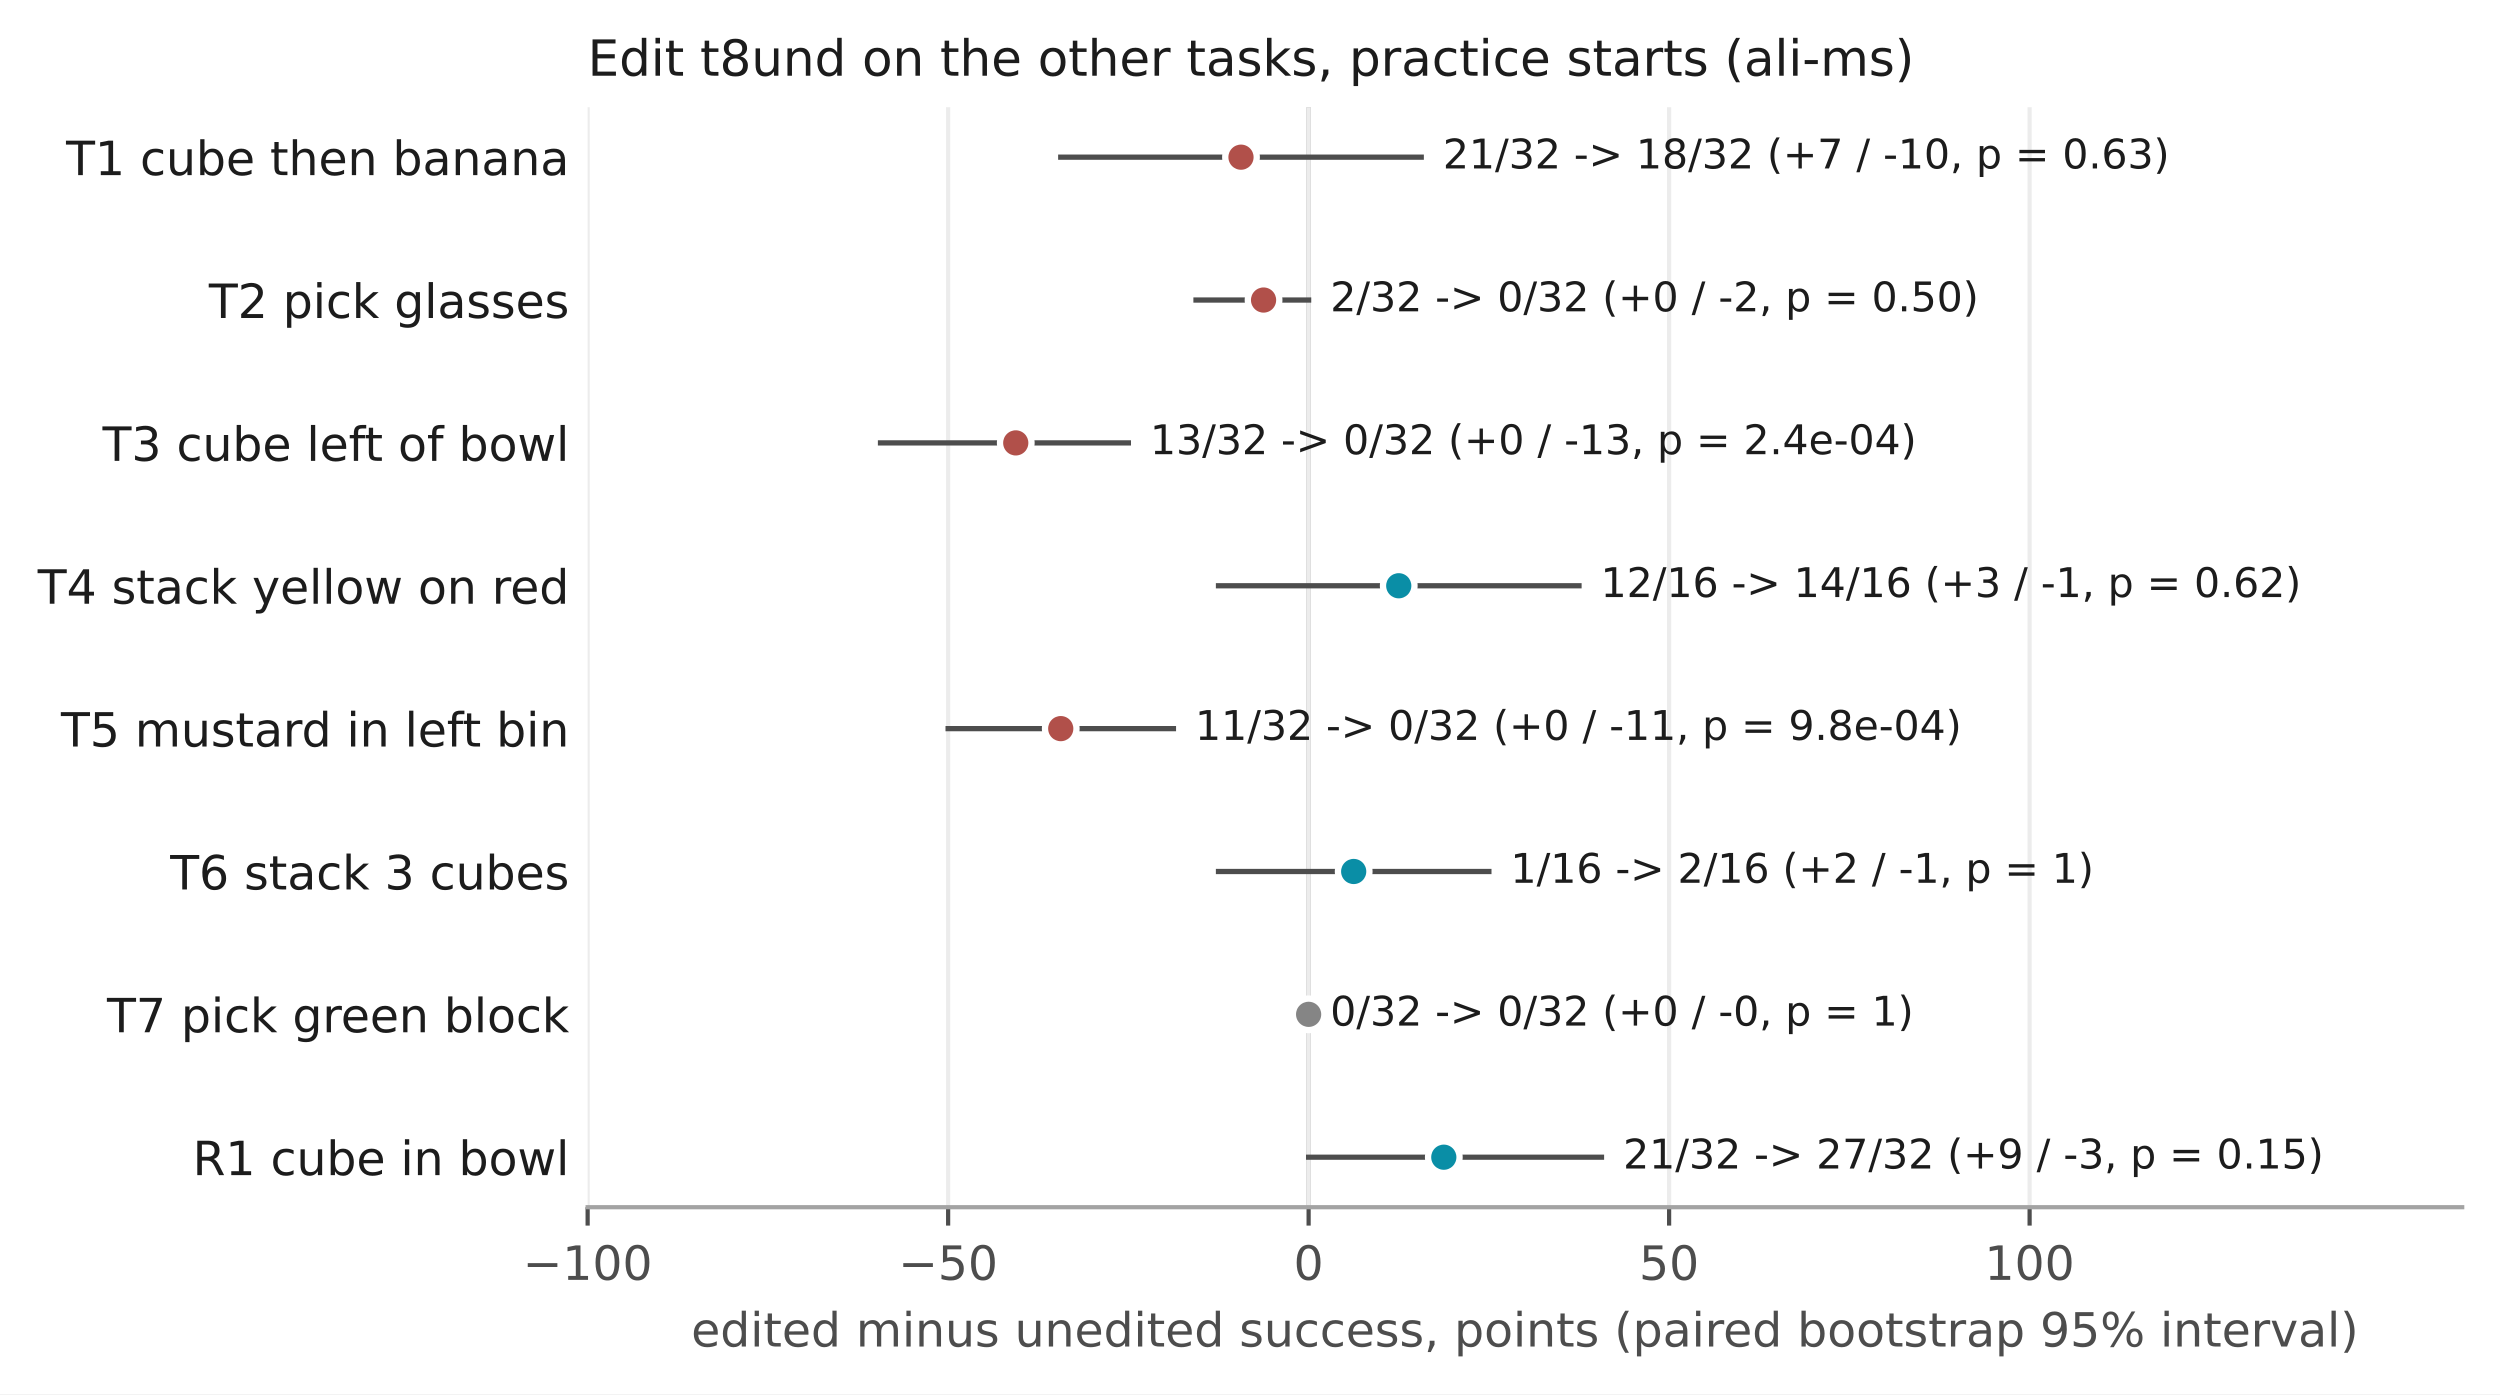
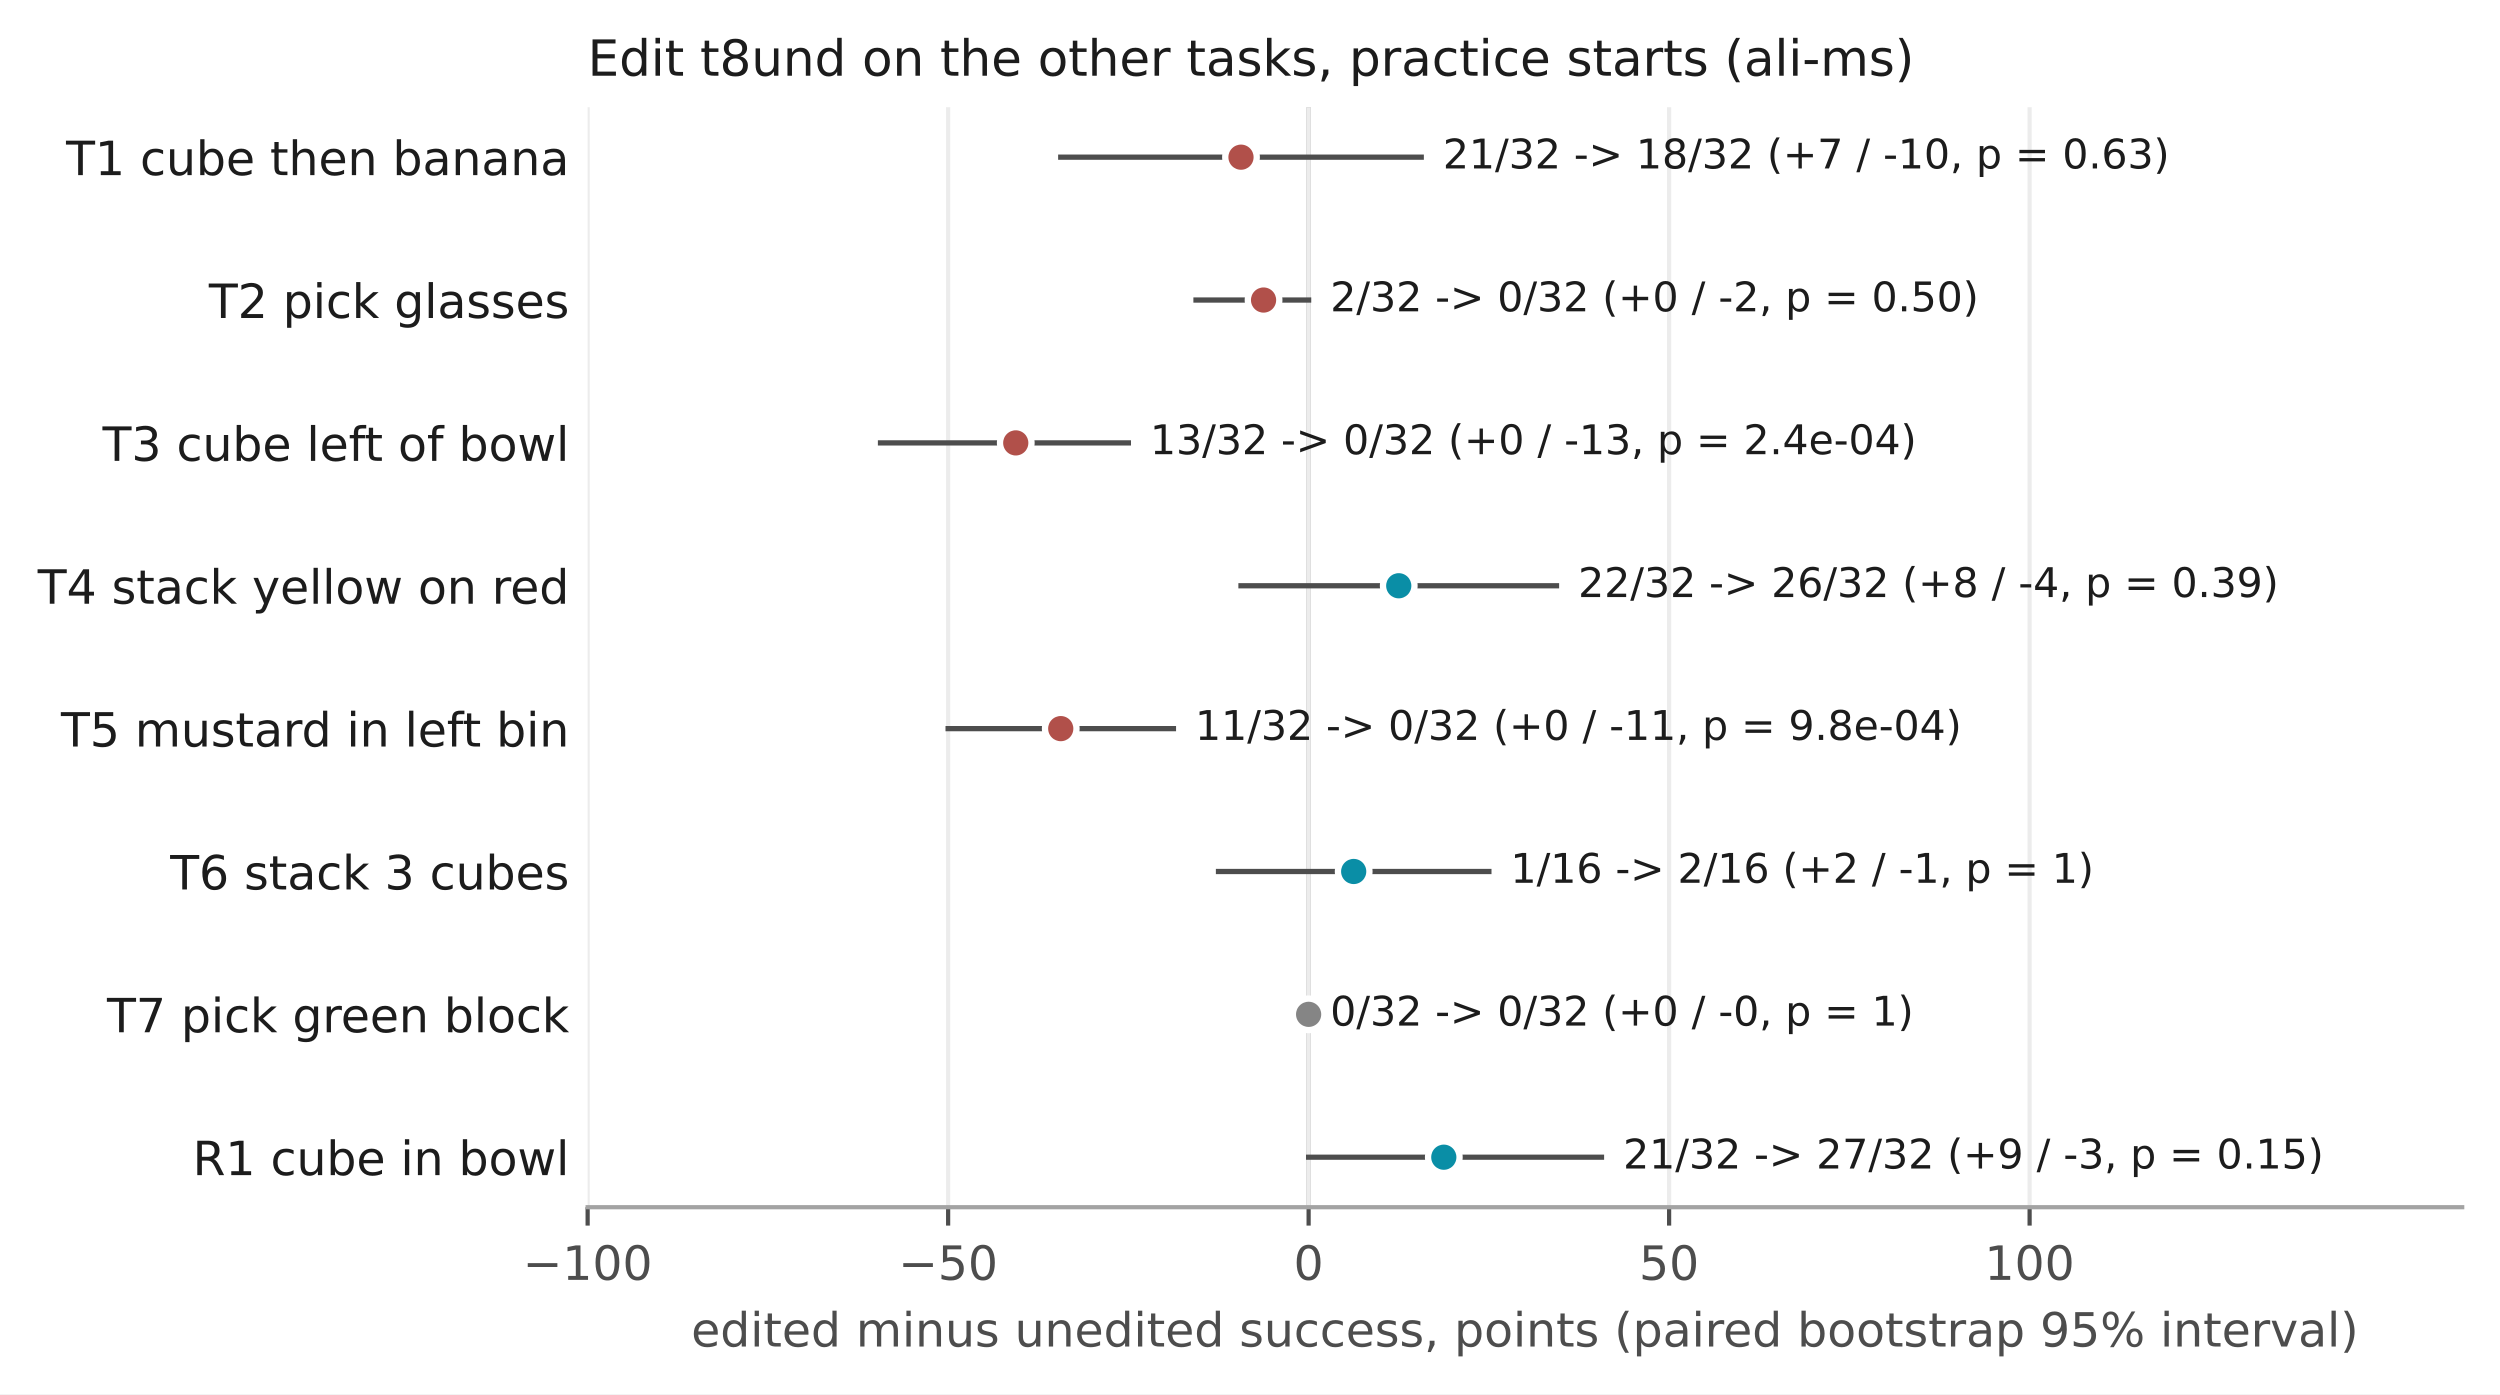
<svg xmlns="http://www.w3.org/2000/svg" xmlns:xlink="http://www.w3.org/1999/xlink" width="476.269pt" height="265.602pt" viewBox="0 0 476.269 265.602" version="1.1">
  <defs>
    <style type="text/css">*{stroke-linejoin: round; stroke-linecap: butt}</style>
  </defs>
  <g id="figure_1">
    <g id="patch_1">
      <path d="M -0 265.602  L 476.269 265.602  L 476.269 0  L -0 0  z " style="fill: #ffffff" />
    </g>
    <g id="axes_1">
      <g id="patch_2">
        <path d="M 111.949 229.982  L 469.069 229.982  L 469.069 20.419  L 111.949 20.419  z " style="fill: #ffffff" />
      </g>
      <g id="line2d_1">
-         <path d="M 249.302 229.982  L 249.302 20.419  " clip-path="url(#p1b1c652442)" style="fill: none; stroke: #a3a3a3; stroke-width: 0.8; stroke-linecap: square" />
+         <path d="M 249.302 229.982  L 249.302 20.419  " clip-path="url(#pe4007797fd)" style="fill: none; stroke: #a3a3a3; stroke-width: 0.8; stroke-linecap: square" />
      </g>
      <g id="matplotlib.axis_1">
        <g id="xtick_1">
          <g id="line2d_2">
-             <path d="M 111.949 229.982  L 111.949 20.419  " clip-path="url(#p1b1c652442)" style="fill: none; stroke: #ececec; stroke-width: 0.8; stroke-linecap: square" />
+             <path d="M 111.949 229.982  L 111.949 20.419  " clip-path="url(#pe4007797fd)" style="fill: none; stroke: #ececec; stroke-width: 0.8; stroke-linecap: square" />
          </g>
          <g id="line2d_3">
            <defs>
-               <path id="m443e004e67" d="M 0 0  L 0 3.5  " style="stroke: #4d4d4d; stroke-width: 0.8" />
+               <path id="m0e4c21c1c5" d="M 0 0  L 0 3.5  " style="stroke: #4d4d4d; stroke-width: 0.8" />
            </defs>
            <g>
-               <use xlink:href="#m443e004e67" x="111.949" y="229.982" style="fill: #4d4d4d; stroke: #4d4d4d; stroke-width: 0.8" />
+               <use xlink:href="#m0e4c21c1c5" x="111.949" y="229.982" style="fill: #4d4d4d; stroke: #4d4d4d; stroke-width: 0.8" />
            </g>
          </g>
          <g id="text_1">
            <text style="font-size: 9px; font-family: 'DejaVu Sans'; text-anchor: middle; fill: #4d4d4d" x="111.949" y="243.82" transform="rotate(-0 111.9486 243.8203)">−100</text>
          </g>
        </g>
        <g id="xtick_2">
          <g id="line2d_4">
-             <path d="M 180.626 229.982  L 180.626 20.419  " clip-path="url(#p1b1c652442)" style="fill: none; stroke: #ececec; stroke-width: 0.8; stroke-linecap: square" />
+             <path d="M 180.626 229.982  L 180.626 20.419  " clip-path="url(#pe4007797fd)" style="fill: none; stroke: #ececec; stroke-width: 0.8; stroke-linecap: square" />
          </g>
          <g id="line2d_5">
            <g>
-               <use xlink:href="#m443e004e67" x="180.626" y="229.982" style="fill: #4d4d4d; stroke: #4d4d4d; stroke-width: 0.8" />
+               <use xlink:href="#m0e4c21c1c5" x="180.626" y="229.982" style="fill: #4d4d4d; stroke: #4d4d4d; stroke-width: 0.8" />
            </g>
          </g>
          <g id="text_2">
            <text style="font-size: 9px; font-family: 'DejaVu Sans'; text-anchor: middle; fill: #4d4d4d" x="180.626" y="243.82" transform="rotate(-0 180.6255 243.8203)">−50</text>
          </g>
        </g>
        <g id="xtick_3">
          <g id="line2d_6">
-             <path d="M 249.302 229.982  L 249.302 20.419  " clip-path="url(#p1b1c652442)" style="fill: none; stroke: #ececec; stroke-width: 0.8; stroke-linecap: square" />
+             <path d="M 249.302 229.982  L 249.302 20.419  " clip-path="url(#pe4007797fd)" style="fill: none; stroke: #ececec; stroke-width: 0.8; stroke-linecap: square" />
          </g>
          <g id="line2d_7">
            <g>
-               <use xlink:href="#m443e004e67" x="249.302" y="229.982" style="fill: #4d4d4d; stroke: #4d4d4d; stroke-width: 0.8" />
+               <use xlink:href="#m0e4c21c1c5" x="249.302" y="229.982" style="fill: #4d4d4d; stroke: #4d4d4d; stroke-width: 0.8" />
            </g>
          </g>
          <g id="text_3">
            <text style="font-size: 9px; font-family: 'DejaVu Sans'; text-anchor: middle; fill: #4d4d4d" x="249.302" y="243.82" transform="rotate(-0 249.3024 243.8203)">0</text>
          </g>
        </g>
        <g id="xtick_4">
          <g id="line2d_8">
-             <path d="M 317.979 229.982  L 317.979 20.419  " clip-path="url(#p1b1c652442)" style="fill: none; stroke: #ececec; stroke-width: 0.8; stroke-linecap: square" />
+             <path d="M 317.979 229.982  L 317.979 20.419  " clip-path="url(#pe4007797fd)" style="fill: none; stroke: #ececec; stroke-width: 0.8; stroke-linecap: square" />
          </g>
          <g id="line2d_9">
            <g>
-               <use xlink:href="#m443e004e67" x="317.979" y="229.982" style="fill: #4d4d4d; stroke: #4d4d4d; stroke-width: 0.8" />
+               <use xlink:href="#m0e4c21c1c5" x="317.979" y="229.982" style="fill: #4d4d4d; stroke: #4d4d4d; stroke-width: 0.8" />
            </g>
          </g>
          <g id="text_4">
            <text style="font-size: 9px; font-family: 'DejaVu Sans'; text-anchor: middle; fill: #4d4d4d" x="317.979" y="243.82" transform="rotate(-0 317.9794 243.8203)">50</text>
          </g>
        </g>
        <g id="xtick_5">
          <g id="line2d_10">
-             <path d="M 386.656 229.982  L 386.656 20.419  " clip-path="url(#p1b1c652442)" style="fill: none; stroke: #ececec; stroke-width: 0.8; stroke-linecap: square" />
+             <path d="M 386.656 229.982  L 386.656 20.419  " clip-path="url(#pe4007797fd)" style="fill: none; stroke: #ececec; stroke-width: 0.8; stroke-linecap: square" />
          </g>
          <g id="line2d_11">
            <g>
-               <use xlink:href="#m443e004e67" x="386.656" y="229.982" style="fill: #4d4d4d; stroke: #4d4d4d; stroke-width: 0.8" />
+               <use xlink:href="#m0e4c21c1c5" x="386.656" y="229.982" style="fill: #4d4d4d; stroke: #4d4d4d; stroke-width: 0.8" />
            </g>
          </g>
          <g id="text_5">
            <text style="font-size: 9px; font-family: 'DejaVu Sans'; text-anchor: middle; fill: #4d4d4d" x="386.656" y="243.82" transform="rotate(-0 386.6563 243.8203)">100</text>
          </g>
        </g>
        <g id="text_6">
          <text style="font-size: 9px; font-family: 'DejaVu Sans'; text-anchor: middle; fill: #4d4d4d" x="290.509" y="256.531" transform="rotate(-0 290.5086 256.5306)">edited minus unedited success, points (paired bootstrap 95% interval)</text>
        </g>
      </g>
      <g id="matplotlib.axis_2">
        <g id="ytick_1">
          <g id="line2d_12" />
          <g id="text_7">
            <text style="font-size: 9px; font-family: 'DejaVu Sans'; text-anchor: end; fill: #1c1c1c" x="108.449" y="223.875" transform="rotate(-0 108.4486 223.8754)">R1 cube in bowl</text>
          </g>
        </g>
        <g id="ytick_2">
          <g id="line2d_13" />
          <g id="text_8">
            <text style="font-size: 9px; font-family: 'DejaVu Sans'; text-anchor: end; fill: #1c1c1c" x="108.449" y="196.659" transform="rotate(-0 108.4486 196.6594)">T7 pick green block</text>
          </g>
        </g>
        <g id="ytick_3">
          <g id="line2d_14" />
          <g id="text_9">
            <text style="font-size: 9px; font-family: 'DejaVu Sans'; text-anchor: end; fill: #1c1c1c" x="108.449" y="169.443" transform="rotate(-0 108.4486 169.4434)">T6 stack 3 cubes</text>
          </g>
        </g>
        <g id="ytick_4">
          <g id="line2d_15" />
          <g id="text_10">
            <text style="font-size: 9px; font-family: 'DejaVu Sans'; text-anchor: end; fill: #1c1c1c" x="108.449" y="142.227" transform="rotate(-0 108.4486 142.2274)">T5 mustard in left bin</text>
          </g>
        </g>
        <g id="ytick_5">
          <g id="line2d_16" />
          <g id="text_11">
            <text style="font-size: 9px; font-family: 'DejaVu Sans'; text-anchor: end; fill: #1c1c1c" x="108.449" y="115.011" transform="rotate(-0 108.4486 115.0114)">T4 stack yellow on red</text>
          </g>
        </g>
        <g id="ytick_6">
          <g id="line2d_17" />
          <g id="text_12">
            <text style="font-size: 9px; font-family: 'DejaVu Sans'; text-anchor: end; fill: #1c1c1c" x="108.449" y="87.795" transform="rotate(-0 108.4486 87.79541)">T3 cube left of bowl</text>
          </g>
        </g>
        <g id="ytick_7">
          <g id="line2d_18" />
          <g id="text_13">
            <text style="font-size: 9px; font-family: 'DejaVu Sans'; text-anchor: end; fill: #1c1c1c" x="108.449" y="60.579" transform="rotate(-0 108.4486 60.57941)">T2 pick glasses</text>
          </g>
        </g>
        <g id="ytick_8">
          <g id="line2d_19" />
          <g id="text_14">
            <text style="font-size: 9px; font-family: 'DejaVu Sans'; text-anchor: end; fill: #1c1c1c" x="108.449" y="33.363" transform="rotate(-0 108.4486 33.36341)">T1 cube then banana</text>
          </g>
        </g>
      </g>
      <g id="line2d_20">
-         <path d="M 202.08 29.944  L 270.757 29.944  " clip-path="url(#p1b1c652442)" style="fill: none; stroke: #4d4d4d; stroke-linecap: square" />
+         <path d="M 202.08 29.944  L 270.757 29.944  " clip-path="url(#pe4007797fd)" style="fill: none; stroke: #4d4d4d; stroke-linecap: square" />
      </g>
      <g id="line2d_21">
-         <path d="M 227.848 57.16  L 249.302 57.16  " clip-path="url(#p1b1c652442)" style="fill: none; stroke: #4d4d4d; stroke-linecap: square" />
+         <path d="M 227.848 57.16  L 249.302 57.16  " clip-path="url(#pe4007797fd)" style="fill: none; stroke: #4d4d4d; stroke-linecap: square" />
      </g>
      <g id="line2d_22">
-         <path d="M 167.742 84.376  L 214.964 84.376  " clip-path="url(#p1b1c652442)" style="fill: none; stroke: #4d4d4d; stroke-linecap: square" />
+         <path d="M 167.742 84.376  L 214.964 84.376  " clip-path="url(#pe4007797fd)" style="fill: none; stroke: #4d4d4d; stroke-linecap: square" />
      </g>
      <g id="line2d_23">
-         <path d="M 232.133 111.592  L 300.81 111.592  " clip-path="url(#p1b1c652442)" style="fill: none; stroke: #4d4d4d; stroke-linecap: square" />
+         <path d="M 236.419 111.592  L 296.525 111.592  " clip-path="url(#pe4007797fd)" style="fill: none; stroke: #4d4d4d; stroke-linecap: square" />
      </g>
      <g id="line2d_24">
-         <path d="M 180.626 138.808  L 223.549 138.808  " clip-path="url(#p1b1c652442)" style="fill: none; stroke: #4d4d4d; stroke-linecap: square" />
+         <path d="M 180.626 138.808  L 223.549 138.808  " clip-path="url(#pe4007797fd)" style="fill: none; stroke: #4d4d4d; stroke-linecap: square" />
      </g>
      <g id="line2d_25">
-         <path d="M 232.133 166.024  L 283.641 166.024  " clip-path="url(#p1b1c652442)" style="fill: none; stroke: #4d4d4d; stroke-linecap: square" />
+         <path d="M 232.133 166.024  L 283.641 166.024  " clip-path="url(#pe4007797fd)" style="fill: none; stroke: #4d4d4d; stroke-linecap: square" />
      </g>
      <g id="line2d_26">
-         <path d="M 249.302 193.24  L 249.302 193.24  " clip-path="url(#p1b1c652442)" style="fill: none; stroke: #4d4d4d; stroke-linecap: square" />
+         <path d="M 249.302 193.24  L 249.302 193.24  " clip-path="url(#pe4007797fd)" style="fill: none; stroke: #4d4d4d; stroke-linecap: square" />
      </g>
      <g id="line2d_27">
-         <path d="M 249.302 220.456  L 305.096 220.456  " clip-path="url(#p1b1c652442)" style="fill: none; stroke: #4d4d4d; stroke-linecap: square" />
+         <path d="M 249.302 220.456  L 305.096 220.456  " clip-path="url(#pe4007797fd)" style="fill: none; stroke: #4d4d4d; stroke-linecap: square" />
      </g>
      <g id="patch_3">
        <path d="M 111.949 229.982  L 469.069 229.982  " style="fill: none; stroke: #a3a3a3; stroke-width: 0.8; stroke-linejoin: miter; stroke-linecap: square" />
      </g>
      <g id="line2d_28">
        <defs>
-           <path id="m3f8e807210" d="M 0 3  C 0.796 3 1.559 2.684 2.121 2.121  C 2.684 1.559 3 0.796 3 0  C 3 -0.796 2.684 -1.559 2.121 -2.121  C 1.559 -2.684 0.796 -3 0 -3  C -0.796 -3 -1.559 -2.684 -2.121 -2.121  C -2.684 -1.559 -3 -0.796 -3 0  C -3 0.796 -2.684 1.559 -2.121 2.121  C -1.559 2.684 -0.796 3 0 3  z " style="stroke: #ffffff; stroke-width: 1.2" />
+           <path id="m264c86626f" d="M 0 3  C 0.796 3 1.559 2.684 2.121 2.121  C 2.684 1.559 3 0.796 3 0  C 3 -0.796 2.684 -1.559 2.121 -2.121  C 1.559 -2.684 0.796 -3 0 -3  C -0.796 -3 -1.559 -2.684 -2.121 -2.121  C -2.684 -1.559 -3 -0.796 -3 0  C -3 0.796 -2.684 1.559 -2.121 2.121  C -1.559 2.684 -0.796 3 0 3  z " style="stroke: #ffffff; stroke-width: 1.2" />
        </defs>
-         <g clip-path="url(#p1b1c652442)">
-           <use xlink:href="#m3f8e807210" x="236.419" y="29.944" style="fill: #b1504a; stroke: #ffffff; stroke-width: 1.2" />
+         <g clip-path="url(#pe4007797fd)">
+           <use xlink:href="#m264c86626f" x="236.419" y="29.944" style="fill: #b1504a; stroke: #ffffff; stroke-width: 1.2" />
        </g>
      </g>
      <g id="text_15">
        <text style="font-size: 7.8px; font-family: 'DejaVu Sans'; text-anchor: start; fill: #1c1c1c" x="274.878" y="32.096" transform="rotate(-0 274.8777 32.09643)">21/32 -&gt; 18/32  (+7 / -10, p = 0.63)</text>
      </g>
      <g id="line2d_29">
-         <g clip-path="url(#p1b1c652442)">
-           <use xlink:href="#m3f8e807210" x="240.718" y="57.16" style="fill: #b1504a; stroke: #ffffff; stroke-width: 1.2" />
+         <g clip-path="url(#pe4007797fd)">
+           <use xlink:href="#m264c86626f" x="240.718" y="57.16" style="fill: #b1504a; stroke: #ffffff; stroke-width: 1.2" />
        </g>
      </g>
      <g id="text_16">
        <text style="font-size: 7.8px; font-family: 'DejaVu Sans'; text-anchor: start; fill: #1c1c1c" x="253.423" y="59.312" transform="rotate(-0 253.4231 59.31243)">2/32 -&gt; 0/32  (+0 / -2, p = 0.50)</text>
      </g>
      <g id="line2d_30">
-         <g clip-path="url(#p1b1c652442)">
-           <use xlink:href="#m3f8e807210" x="193.509" y="84.376" style="fill: #b1504a; stroke: #ffffff; stroke-width: 1.2" />
+         <g clip-path="url(#pe4007797fd)">
+           <use xlink:href="#m264c86626f" x="193.509" y="84.376" style="fill: #b1504a; stroke: #ffffff; stroke-width: 1.2" />
        </g>
      </g>
      <g id="text_17">
        <text style="font-size: 7.8px; font-family: 'DejaVu Sans'; text-anchor: start; fill: #1c1c1c" x="219.085" y="86.528" transform="rotate(-0 219.0846 86.52843)">13/32 -&gt; 0/32  (+0 / -13, p = 2.4e-04)</text>
      </g>
      <g id="line2d_31">
        <defs>
-           <path id="m809044dcfd" d="M 0 3  C 0.796 3 1.559 2.684 2.121 2.121  C 2.684 1.559 3 0.796 3 0  C 3 -0.796 2.684 -1.559 2.121 -2.121  C 1.559 -2.684 0.796 -3 0 -3  C -0.796 -3 -1.559 -2.684 -2.121 -2.121  C -2.684 -1.559 -3 -0.796 -3 0  C -3 0.796 -2.684 1.559 -2.121 2.121  C -1.559 2.684 -0.796 3 0 3  z " style="stroke: #ffffff; stroke-width: 1.2" />
+           <path id="me9e44853de" d="M 0 3  C 0.796 3 1.559 2.684 2.121 2.121  C 2.684 1.559 3 0.796 3 0  C 3 -0.796 2.684 -1.559 2.121 -2.121  C 1.559 -2.684 0.796 -3 0 -3  C -0.796 -3 -1.559 -2.684 -2.121 -2.121  C -2.684 -1.559 -3 -0.796 -3 0  C -3 0.796 -2.684 1.559 -2.121 2.121  C -1.559 2.684 -0.796 3 0 3  z " style="stroke: #ffffff; stroke-width: 1.2" />
        </defs>
-         <g clip-path="url(#p1b1c652442)">
-           <use xlink:href="#m809044dcfd" x="266.472" y="111.592" style="fill: #0a8ea6; stroke: #ffffff; stroke-width: 1.2" />
+         <g clip-path="url(#pe4007797fd)">
+           <use xlink:href="#me9e44853de" x="266.472" y="111.592" style="fill: #0a8ea6; stroke: #ffffff; stroke-width: 1.2" />
        </g>
      </g>
      <g id="text_18">
-         <text style="font-size: 7.8px; font-family: 'DejaVu Sans'; text-anchor: start; fill: #1c1c1c" x="304.931" y="113.744" transform="rotate(-0 304.9307 113.7444)">12/16 -&gt; 14/16  (+3 / -1, p = 0.62)</text>
+         <text style="font-size: 7.8px; font-family: 'DejaVu Sans'; text-anchor: start; fill: #1c1c1c" x="300.645" y="113.744" transform="rotate(-0 300.6453 113.7444)">22/32 -&gt; 26/32  (+8 / -4, p = 0.39)</text>
      </g>
      <g id="line2d_32">
-         <g clip-path="url(#p1b1c652442)">
-           <use xlink:href="#m3f8e807210" x="202.08" y="138.808" style="fill: #b1504a; stroke: #ffffff; stroke-width: 1.2" />
+         <g clip-path="url(#pe4007797fd)">
+           <use xlink:href="#m264c86626f" x="202.08" y="138.808" style="fill: #b1504a; stroke: #ffffff; stroke-width: 1.2" />
        </g>
      </g>
      <g id="text_19">
        <text style="font-size: 7.8px; font-family: 'DejaVu Sans'; text-anchor: start; fill: #1c1c1c" x="227.669" y="140.96" transform="rotate(-0 227.6692 140.9604)">11/32 -&gt; 0/32  (+0 / -11, p = 9.8e-04)</text>
      </g>
      <g id="line2d_33">
-         <g clip-path="url(#p1b1c652442)">
-           <use xlink:href="#m809044dcfd" x="257.887" y="166.024" style="fill: #0a8ea6; stroke: #ffffff; stroke-width: 1.2" />
+         <g clip-path="url(#pe4007797fd)">
+           <use xlink:href="#me9e44853de" x="257.887" y="166.024" style="fill: #0a8ea6; stroke: #ffffff; stroke-width: 1.2" />
        </g>
      </g>
      <g id="text_20">
        <text style="font-size: 7.8px; font-family: 'DejaVu Sans'; text-anchor: start; fill: #1c1c1c" x="287.762" y="168.176" transform="rotate(-0 287.7615 168.1764)">1/16 -&gt; 2/16  (+2 / -1, p = 1)</text>
      </g>
      <g id="line2d_34">
        <defs>
-           <path id="me017d26ec8" d="M 0 3  C 0.796 3 1.559 2.684 2.121 2.121  C 2.684 1.559 3 0.796 3 0  C 3 -0.796 2.684 -1.559 2.121 -2.121  C 1.559 -2.684 0.796 -3 0 -3  C -0.796 -3 -1.559 -2.684 -2.121 -2.121  C -2.684 -1.559 -3 -0.796 -3 0  C -3 0.796 -2.684 1.559 -2.121 2.121  C -1.559 2.684 -0.796 3 0 3  z " style="stroke: #ffffff; stroke-width: 1.2" />
+           <path id="md23a17c23e" d="M 0 3  C 0.796 3 1.559 2.684 2.121 2.121  C 2.684 1.559 3 0.796 3 0  C 3 -0.796 2.684 -1.559 2.121 -2.121  C 1.559 -2.684 0.796 -3 0 -3  C -0.796 -3 -1.559 -2.684 -2.121 -2.121  C -2.684 -1.559 -3 -0.796 -3 0  C -3 0.796 -2.684 1.559 -2.121 2.121  C -1.559 2.684 -0.796 3 0 3  z " style="stroke: #ffffff; stroke-width: 1.2" />
        </defs>
-         <g clip-path="url(#p1b1c652442)">
-           <use xlink:href="#me017d26ec8" x="249.302" y="193.24" style="fill: #858585; stroke: #ffffff; stroke-width: 1.2" />
+         <g clip-path="url(#pe4007797fd)">
+           <use xlink:href="#md23a17c23e" x="249.302" y="193.24" style="fill: #858585; stroke: #ffffff; stroke-width: 1.2" />
        </g>
      </g>
      <g id="text_21">
        <text style="font-size: 7.8px; font-family: 'DejaVu Sans'; text-anchor: start; fill: #1c1c1c" x="253.423" y="195.392" transform="rotate(-0 253.4231 195.3924)">0/32 -&gt; 0/32  (+0 / -0, p = 1)</text>
      </g>
      <g id="line2d_35">
-         <g clip-path="url(#p1b1c652442)">
-           <use xlink:href="#m809044dcfd" x="275.056" y="220.456" style="fill: #0a8ea6; stroke: #ffffff; stroke-width: 1.2" />
+         <g clip-path="url(#pe4007797fd)">
+           <use xlink:href="#me9e44853de" x="275.056" y="220.456" style="fill: #0a8ea6; stroke: #ffffff; stroke-width: 1.2" />
        </g>
      </g>
      <g id="text_22">
        <text style="font-size: 7.8px; font-family: 'DejaVu Sans'; text-anchor: start; fill: #1c1c1c" x="309.216" y="222.608" transform="rotate(-0 309.2162 222.6084)">21/32 -&gt; 27/32  (+9 / -3, p = 0.15)</text>
      </g>
      <g id="text_23">
        <text style="font-size: 9.5px; font-family: 'DejaVu Sans'; text-anchor: start; fill: #1c1c1c" x="111.949" y="14.419" transform="rotate(-0 111.9486 14.41852)">Edit t8und on the other tasks, practice starts (ali-ms)</text>
      </g>
    </g>
  </g>
  <defs>
-     <clipPath id="p1b1c652442">
+     <clipPath id="pe4007797fd">
      <rect x="111.949" y="20.419" width="357.12" height="209.563" />
    </clipPath>
  </defs>
</svg>
